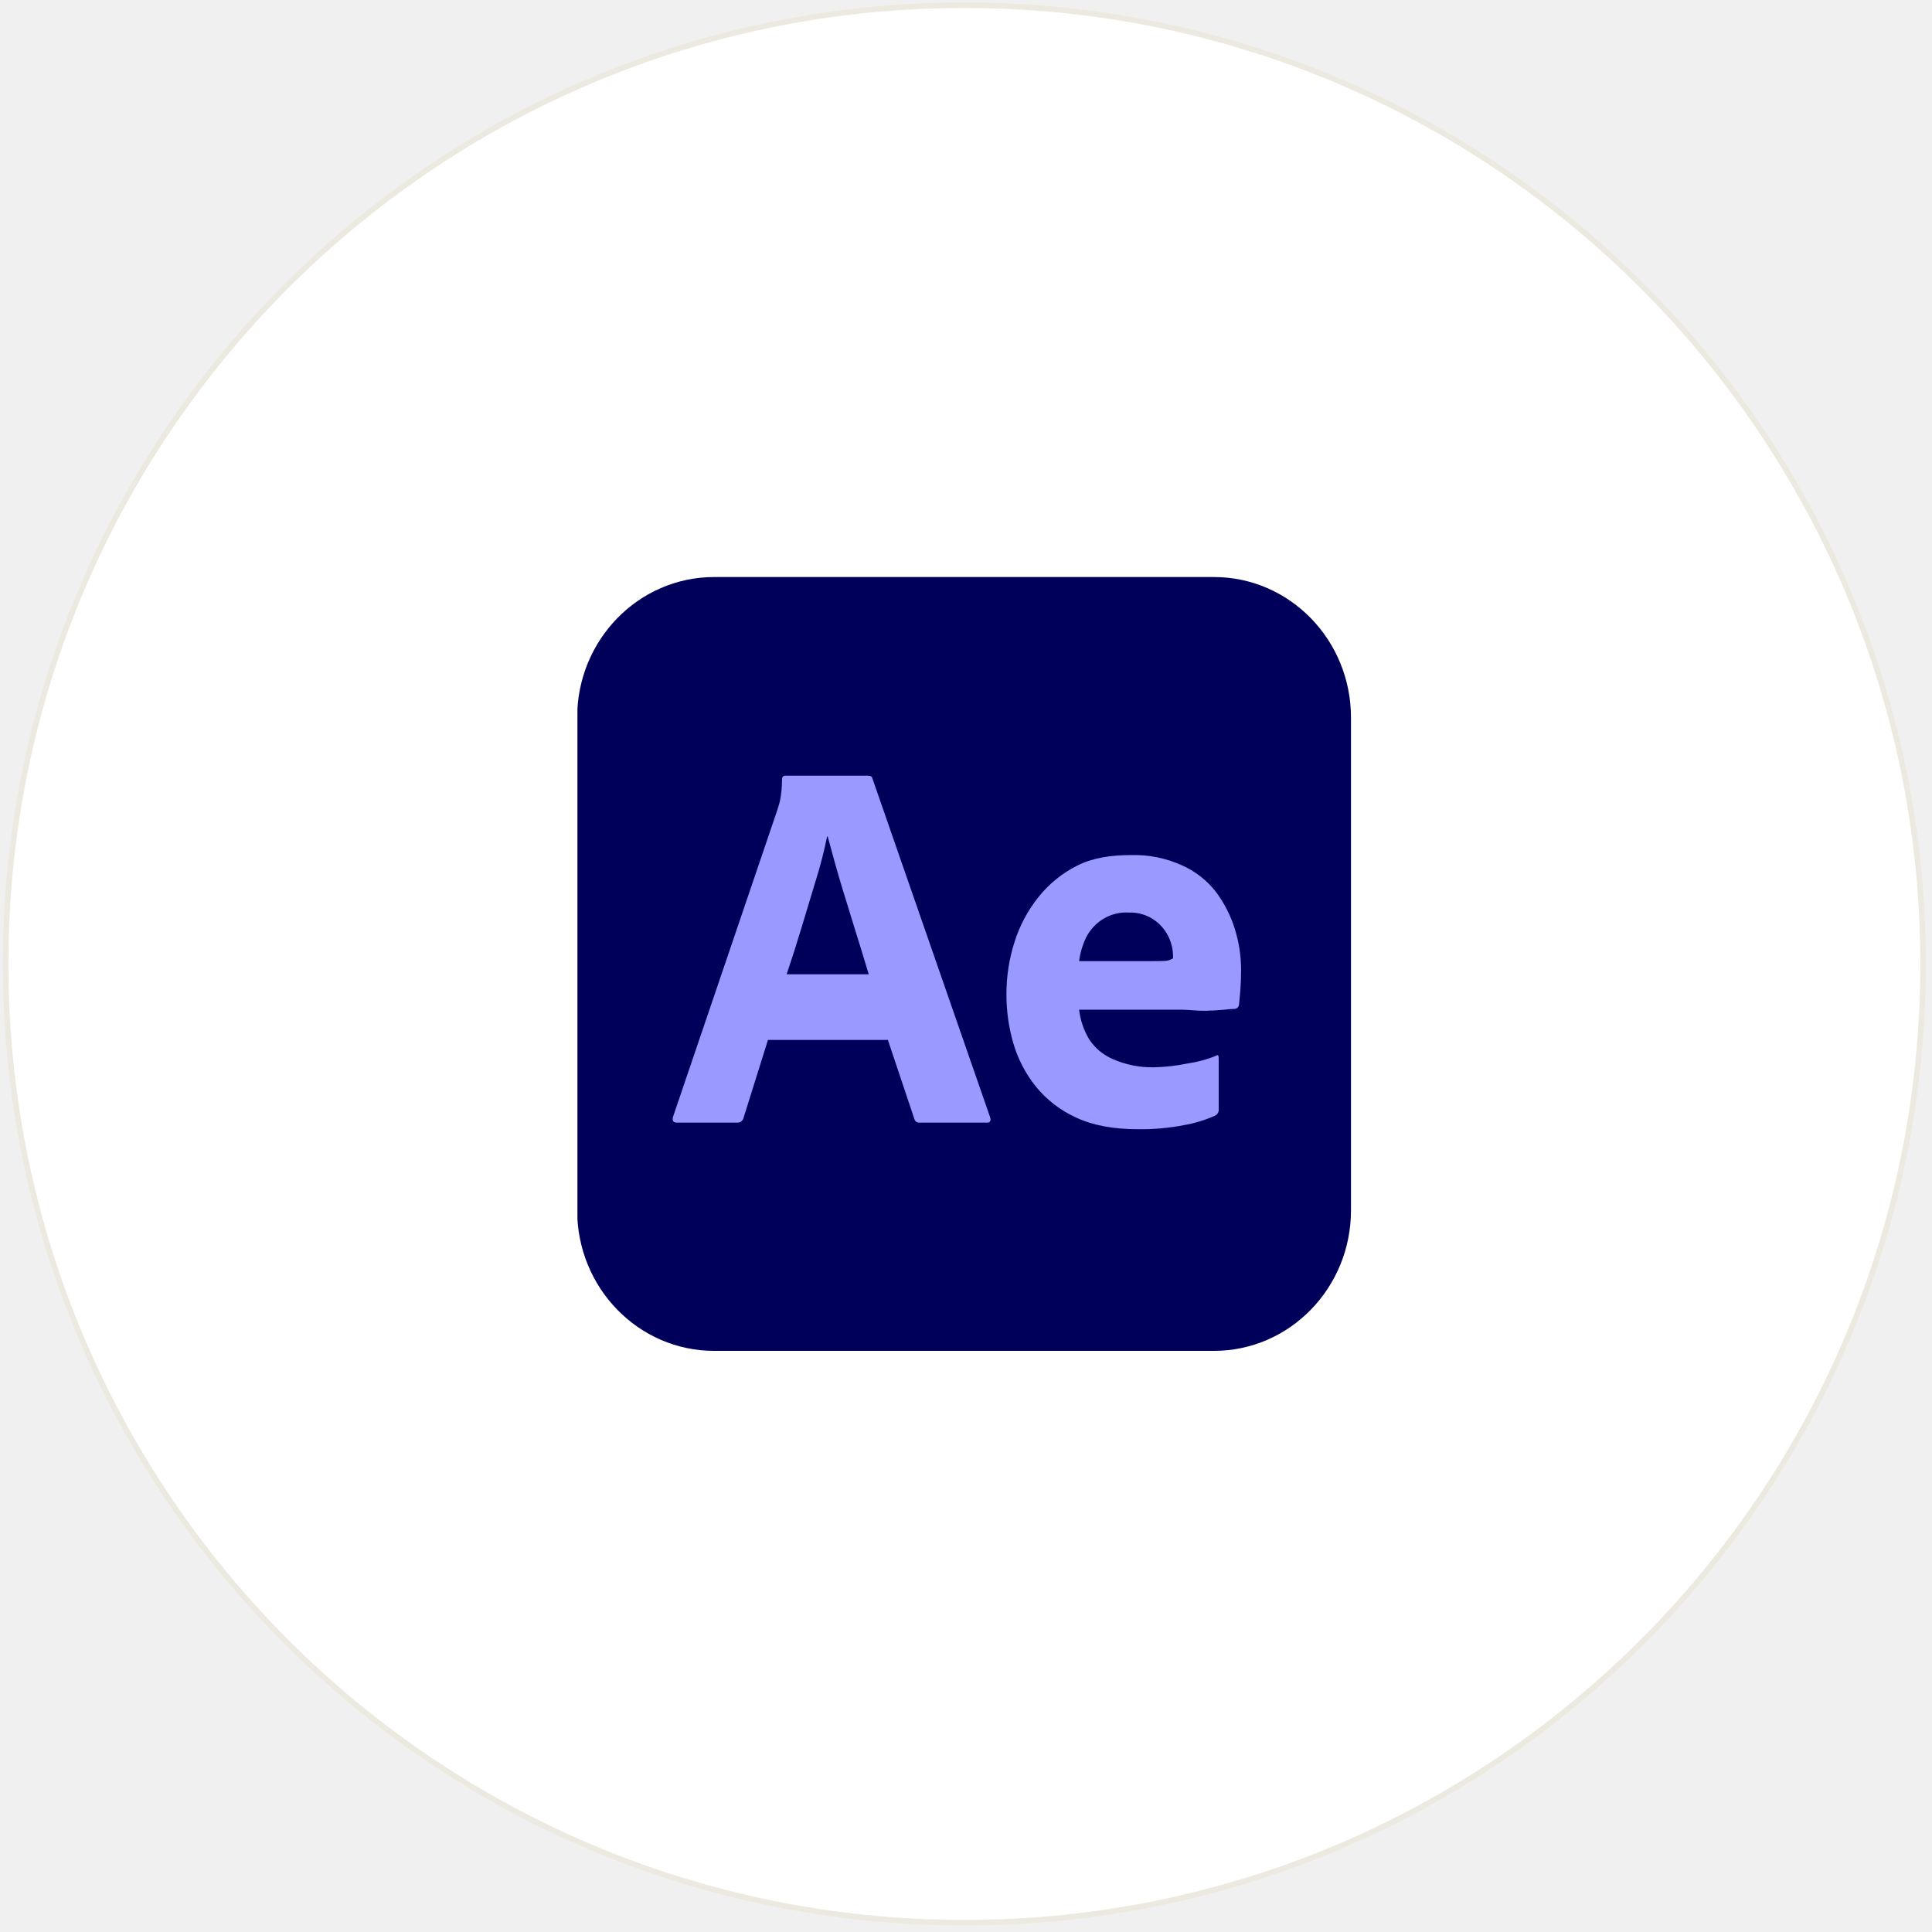
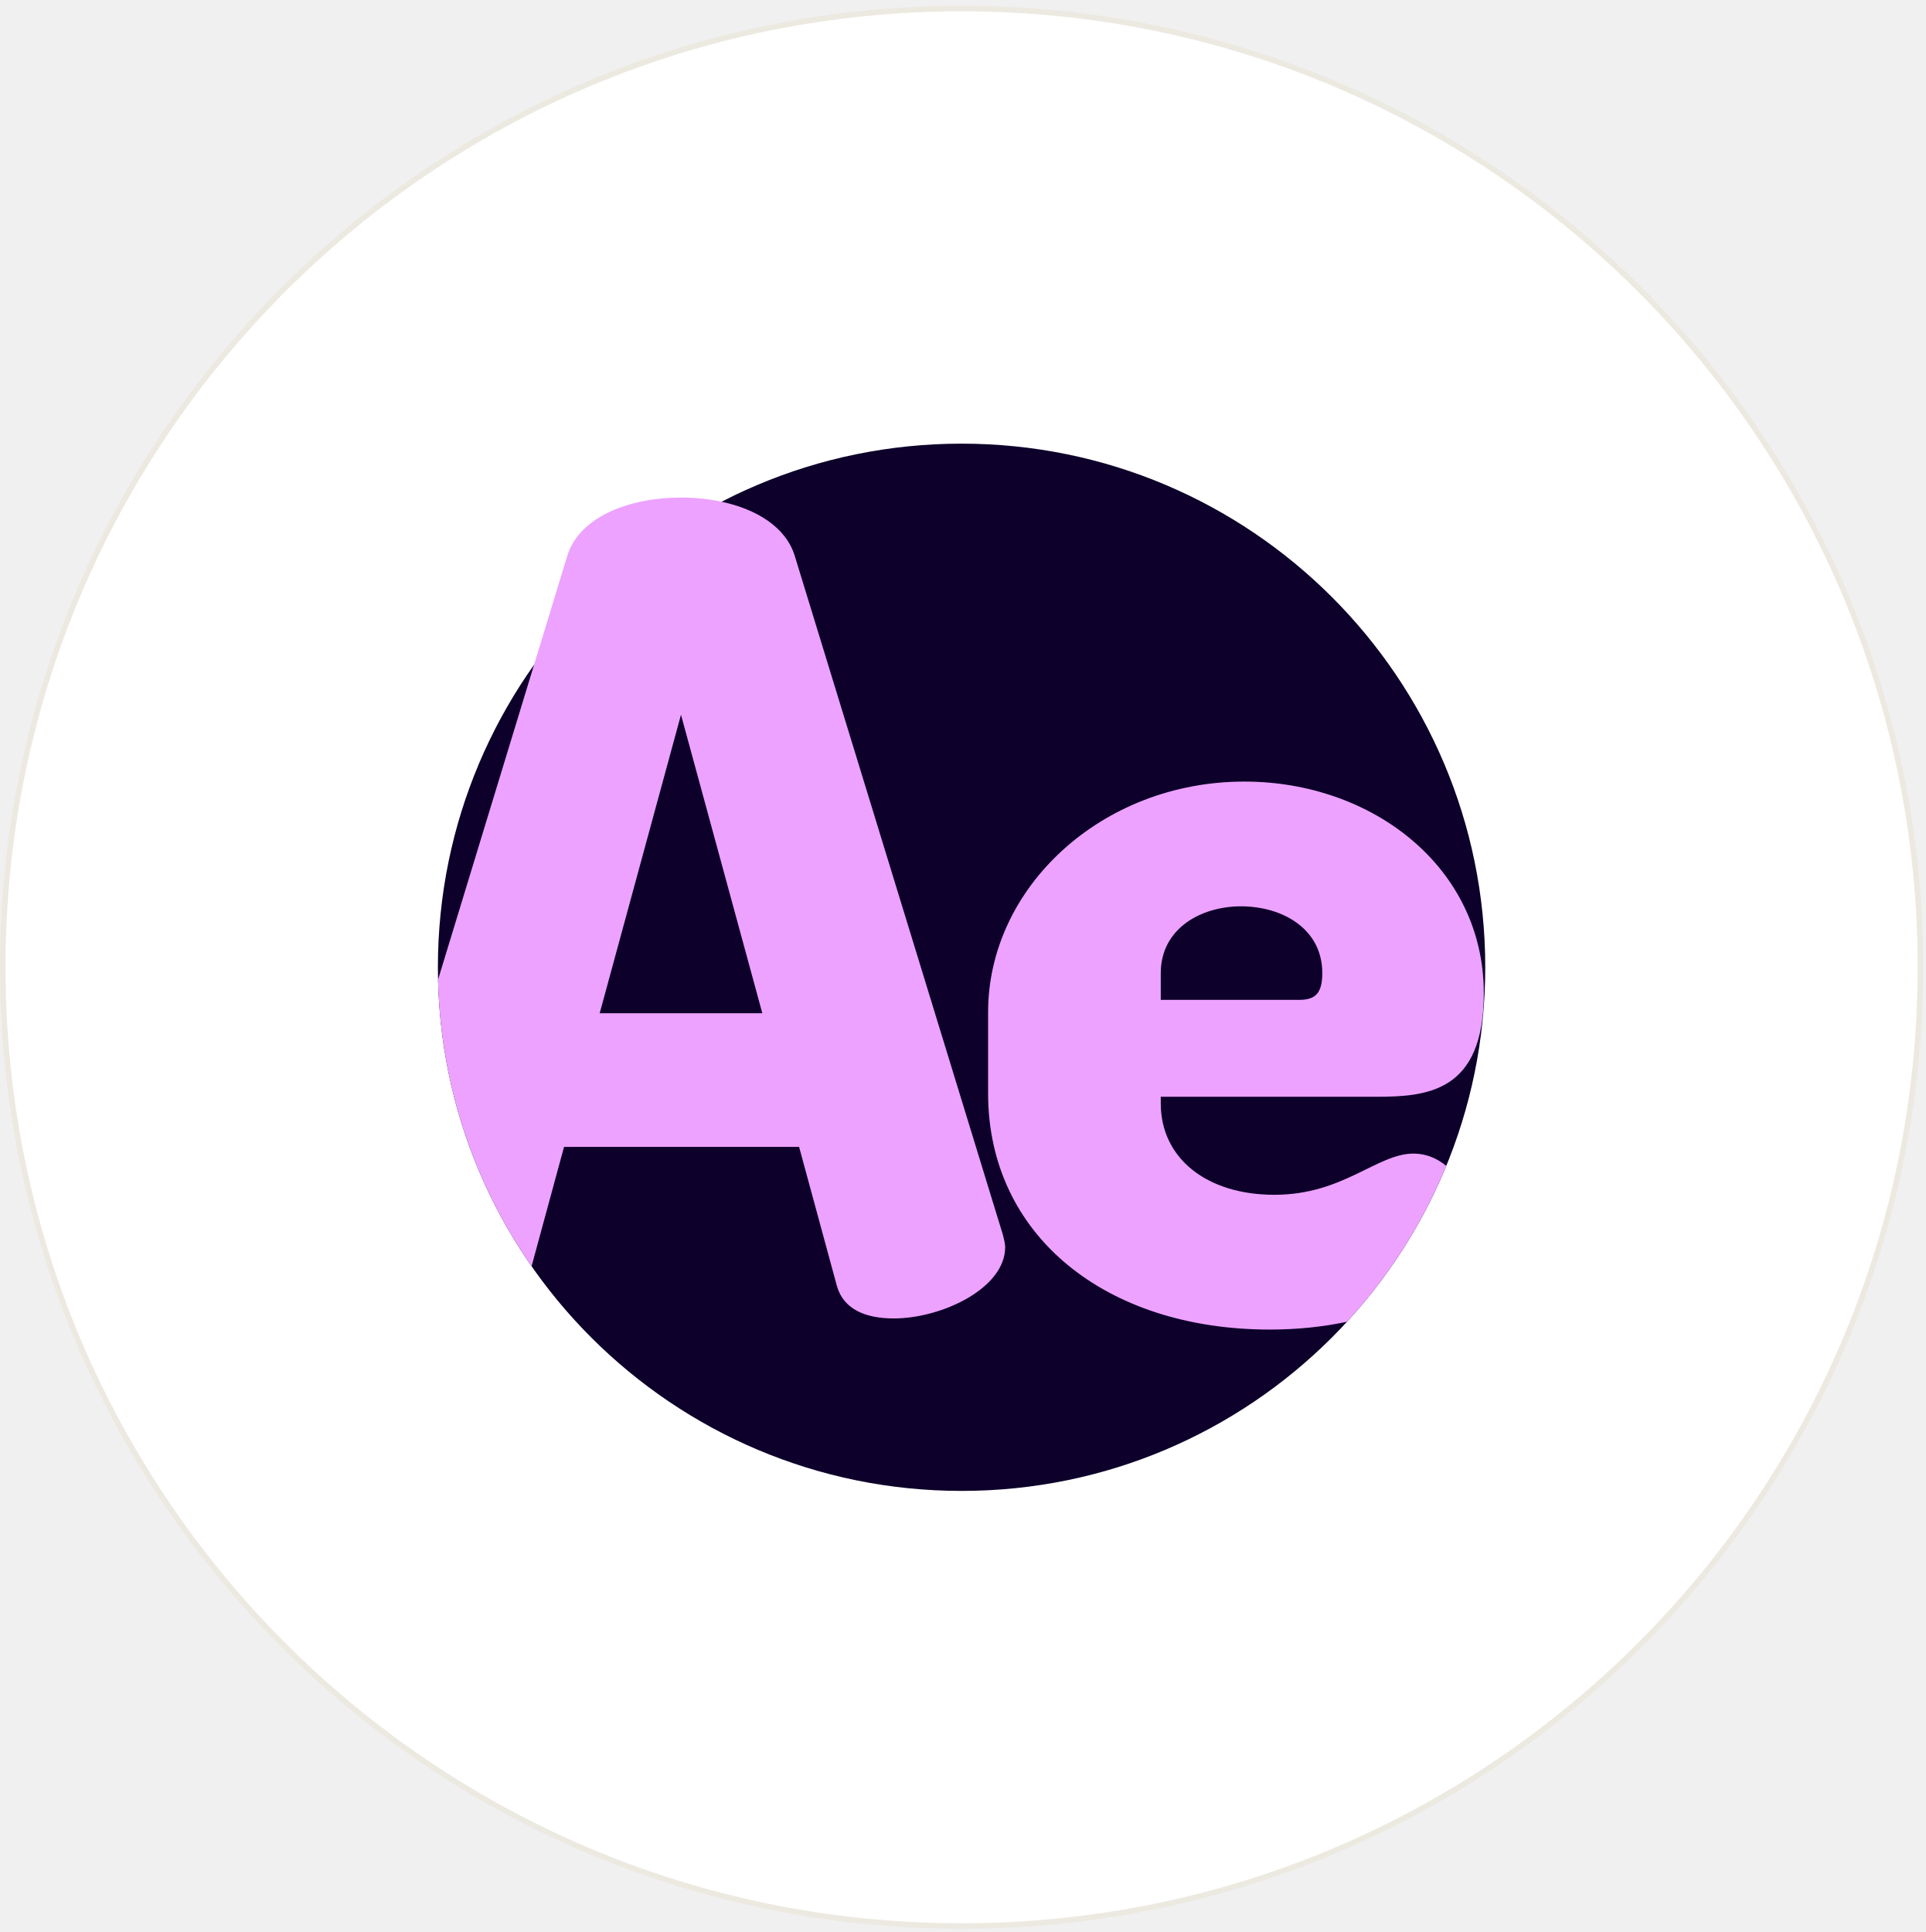
- <svg xmlns="http://www.w3.org/2000/svg" width="286" height="286" viewBox="0 0 286 286" fill="none">
-   <path d="M142.759.773c78.382 0 141.924 63.542 141.924 141.924s-63.542 141.924-141.924 141.924S.835 221.079.835 142.697 64.376.773 142.759.773" fill="#fff" />
-   <path d="M142.759.773c78.382 0 141.924 63.542 141.924 141.924s-63.542 141.924-141.924 141.924S.835 221.079.835 142.697 64.376.773 142.759.773Z" stroke="#ECE9E1" stroke-width=".818" />
+ <svg xmlns="http://www.w3.org/2000/svg" width="285" height="286" viewBox="0 0 285 286" fill="none">
+   <rect x=".409" y="1.266" width="283.848" height="283.848" rx="141.924" fill="#fff" />
+   <rect x=".409" y="1.266" width="283.848" height="283.848" rx="141.924" stroke="#ECE9E1" stroke-width=".818" />
  <g clip-path="url(#a)">
-     <path d="M179.705 85.42h-73.982c-11.203 0-20.285 9.315-20.285 20.806v72.942c0 11.49 9.082 20.805 20.285 20.805h73.982c11.203 0 20.285-9.315 20.285-20.805v-72.942c0-11.49-9.082-20.806-20.285-20.806" fill="#00005B" />
-     <path d="M131.435 153.946h-17.752l-3.612 11.53a.93.93 0 0 1-.334.527.88.88 0 0 1-.587.183h-8.982q-.767-.001-.536-.869l15.37-45.21c.152-.472.306-.935.46-1.538.201-1.052.304-2.122.306-3.194a.5.5 0 0 1 .092-.361.47.47 0 0 1 .447-.189h12.218q.537 0 .615.394l17.435 50.179q.224.788-.46.788h-9.992a.7.7 0 0 1-.486-.128.73.73 0 0 1-.283-.424zm-14.976-9.721h12.142q-.462-1.575-1.077-3.546-.615-1.972-1.306-4.216l-1.383-4.494a153 153 0 0 1-1.268-4.335q-.576-2.091-1.046-3.822h-.078a64 64 0 0 1-1.614 6.305q-1.075 3.549-2.191 7.251a204 204 0 0 1-2.188 6.857zM174.883 149.467h-15.14a11.2 11.2 0 0 0 1.46 4.342 7.95 7.95 0 0 0 3.496 2.955 14.3 14.3 0 0 0 6.111 1.229 27 27 0 0 0 4.955-.559 18 18 0 0 0 4.261-1.147q.384-.312.384.395v7.487a.97.97 0 0 1-.46.947c-1.52.69-3.12 1.179-4.761 1.454a33 33 0 0 1-6.762.591q-5.458 0-9.145-1.733a16.4 16.4 0 0 1-5.995-4.65 18.4 18.4 0 0 1-3.303-6.419c-.664-2.317-1-4.72-1-7.134a25.5 25.5 0 0 1 1.192-7.763 20.5 20.5 0 0 1 3.576-6.699 17.2 17.2 0 0 1 5.765-4.65c2.253-1.13 4.918-1.536 7.991-1.536 2.55-.064 5.082.448 7.417 1.5a13.1 13.1 0 0 1 5.032 3.897 18.1 18.1 0 0 1 2.843 5.557c.606 1.937.917 3.957.923 5.991q0 1.733-.116 3.152a64 64 0 0 1-.19 2.05.73.73 0 0 1-.23.45.7.7 0 0 1-.463.18q-.46 0-1.576.117c-.742.081-1.665.131-2.765.159s-2.271-.163-3.5-.163m-15.14-7.181h10.059q1.844 0 2.727-.039c.395-.04.776-.169 1.117-.378v-.474a6.5 6.5 0 0 0-.308-1.812 6.43 6.43 0 0 0-2.373-3.325 6.16 6.16 0 0 0-3.852-1.168 6.54 6.54 0 0 0-3.707.886 6.8 6.8 0 0 0-2.633 2.819 11.7 11.7 0 0 0-1.03 3.491" fill="#99F" />
+     <path d="M142.331 220.705c42.811 0 77.515-34.705 77.515-77.515s-34.704-77.515-77.515-77.515-77.515 34.704-77.515 77.515 34.705 77.515 77.515 77.515" fill="#0D002A" />
+     <path d="M148.452 182.805 117.62 82.228c-1.323-4.211-5.629-6.84-10.808-7.954a28.7 28.7 0 0 0-6.012-.62c-7.583 0-15.003 2.803-16.815 8.574l-4.936 16.19-14.21 46.597c.365 15.753 5.427 30.348 13.846 42.431l4.803-17.667h34.793l5.603 20.612c.991 3.462 4.287 4.781 8.41 4.781 7.09 0 16.49-4.452 16.49-10.552 0-.496-.165-1.154-.332-1.815m-59.687-32.81 12.035-44.19 12.039 44.19zM203.638 162.359c7.583 0 15.993-.658 15.993-15.332 0-18.632-16.487-31.329-35.448-31.329-21.106 0-37.925 15.665-37.925 34.132v12.036c0 20.938 17.313 34.954 41.716 34.954 4.151 0 7.972-.427 11.409-1.158a77.5 77.5 0 0 0 14.693-23.071c-1.345-1.107-2.968-1.822-4.832-1.822-5.442 0-10.387 6.1-20.609 6.1-10.058 0-16.82-5.439-16.82-13.519v-.991zm-31.823-18.3c0-6.596 5.936-9.893 11.871-9.893 6.103 0 12.039 3.297 12.039 9.893 0 3.132-1.155 3.955-3.465 3.955h-20.445z" fill="#EDA2FF" />
  </g>
  <defs>
    <clipPath id="a">
-       <path fill="#fff" d="M85.48 85.42h114.554v114.553H85.48z" />
+       <path fill="#fff" d="M64.816 65.675h155.03v155.03H64.816z" />
    </clipPath>
  </defs>
</svg>
